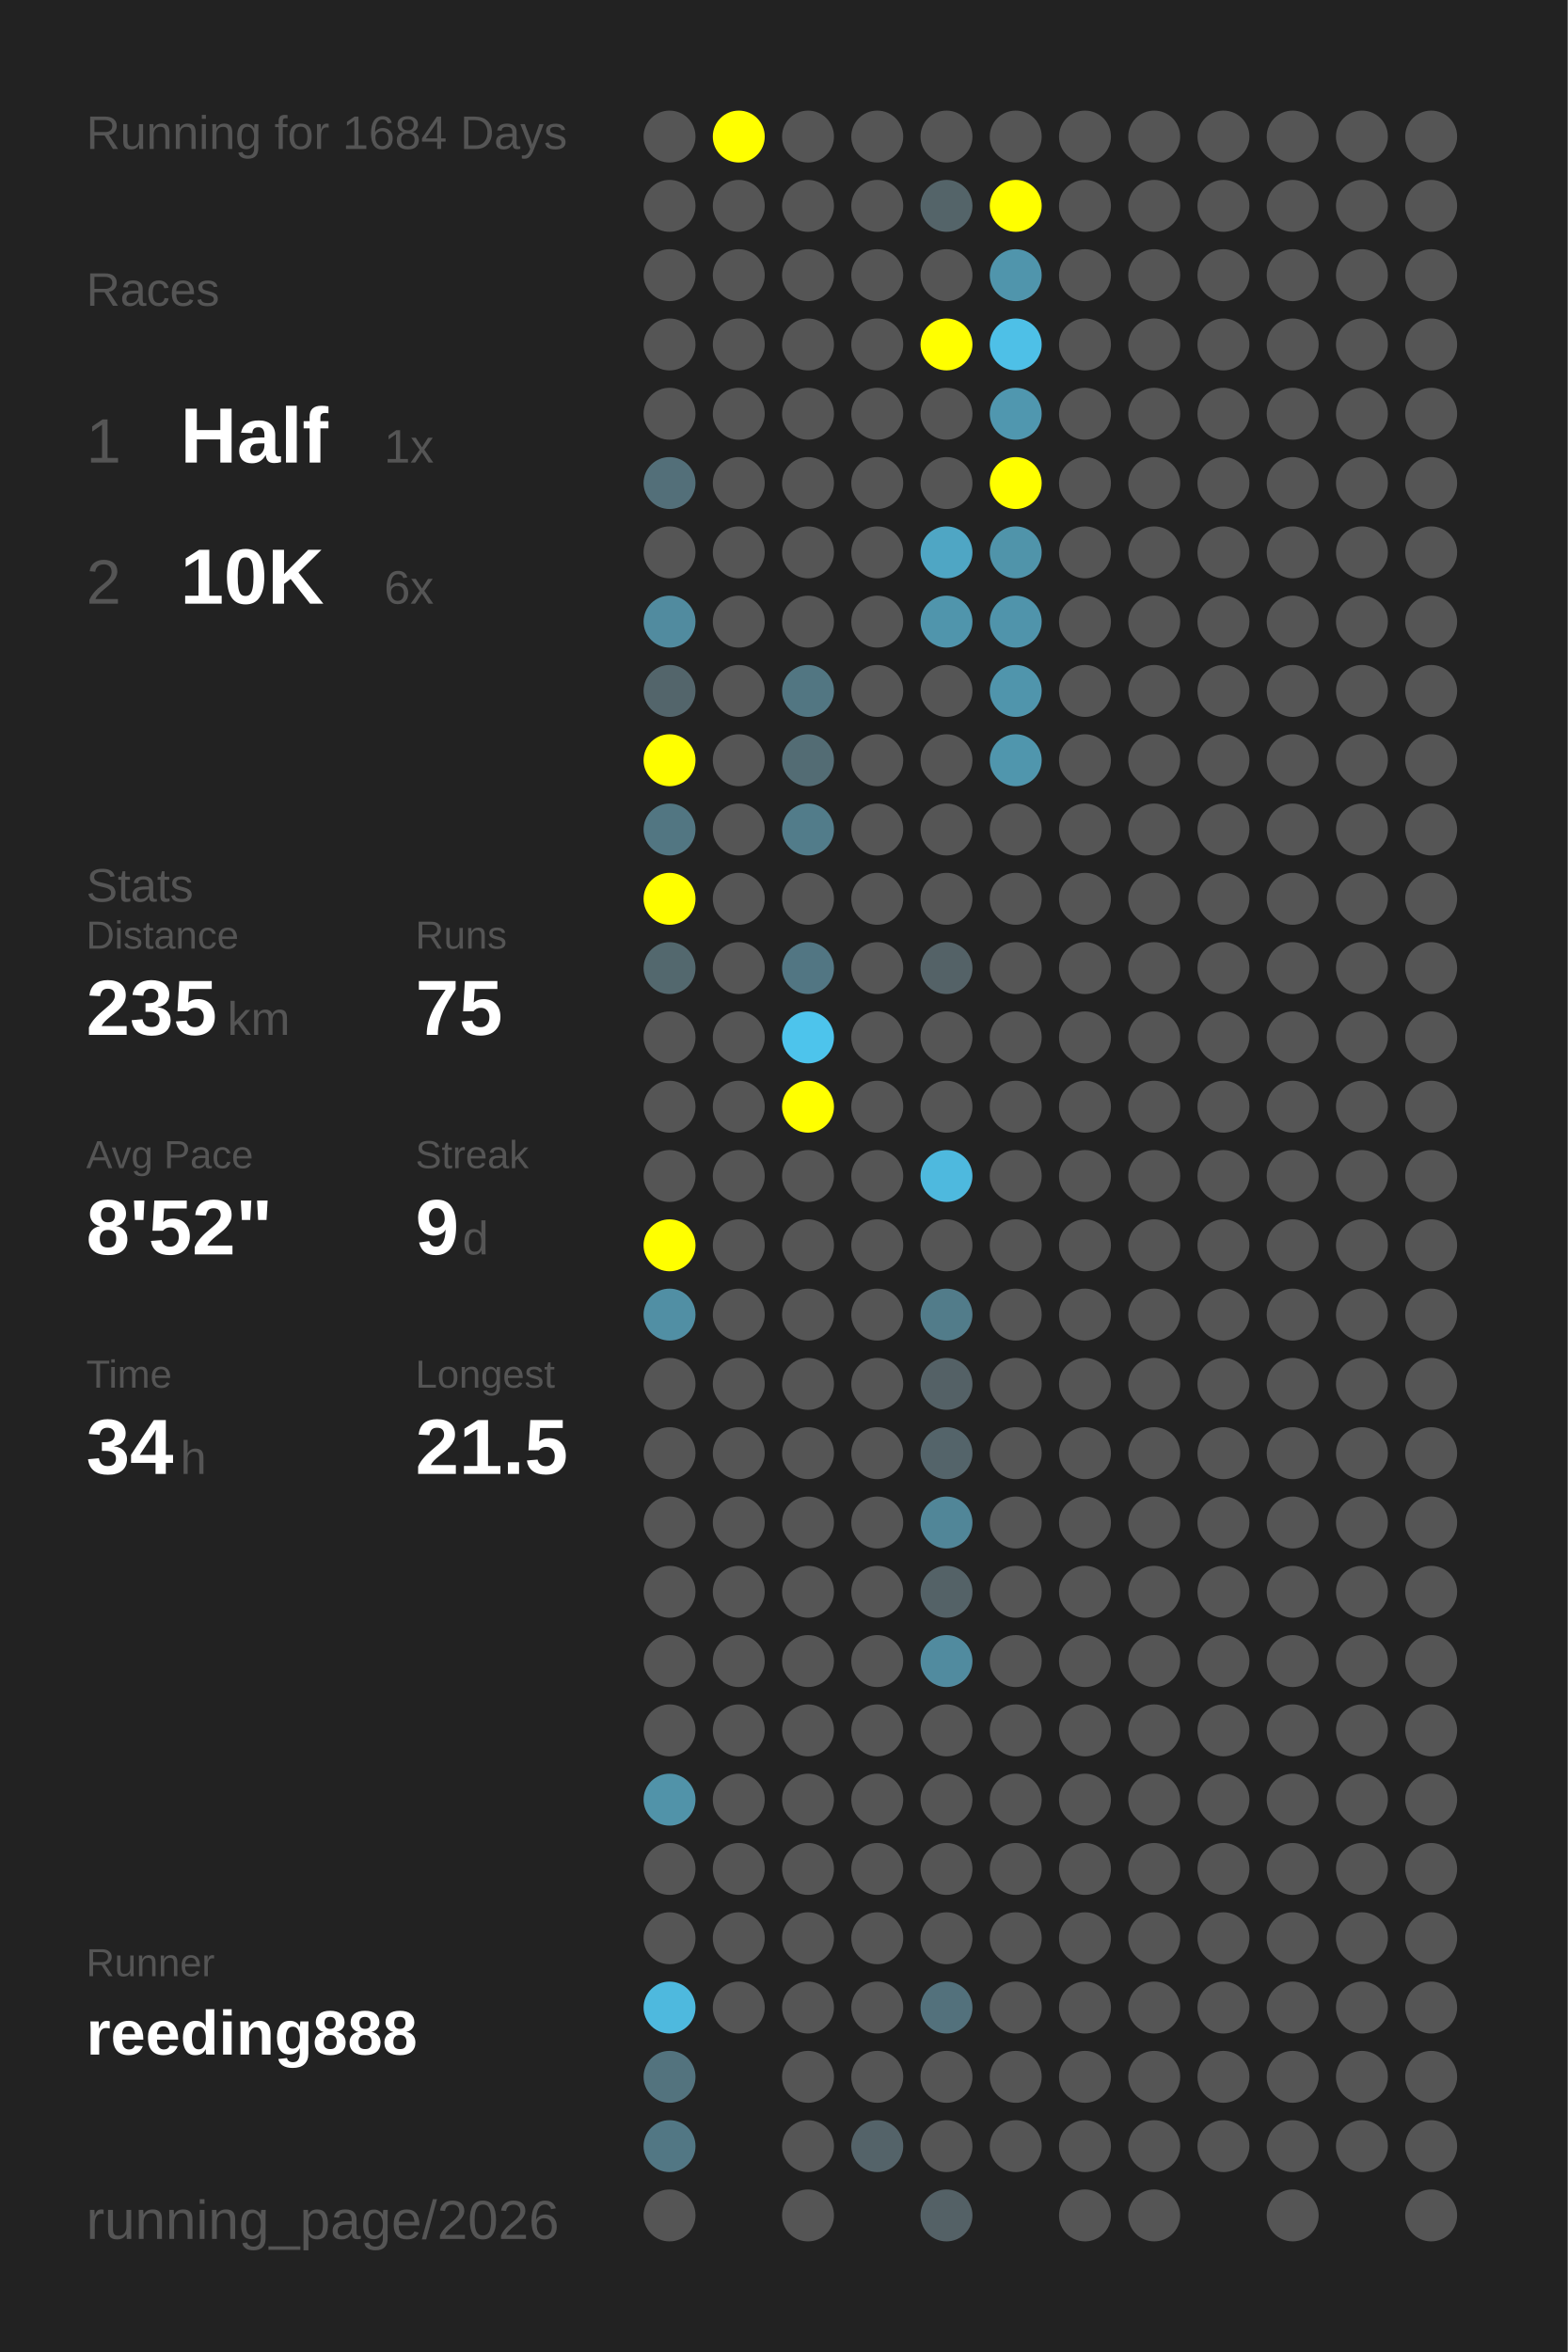
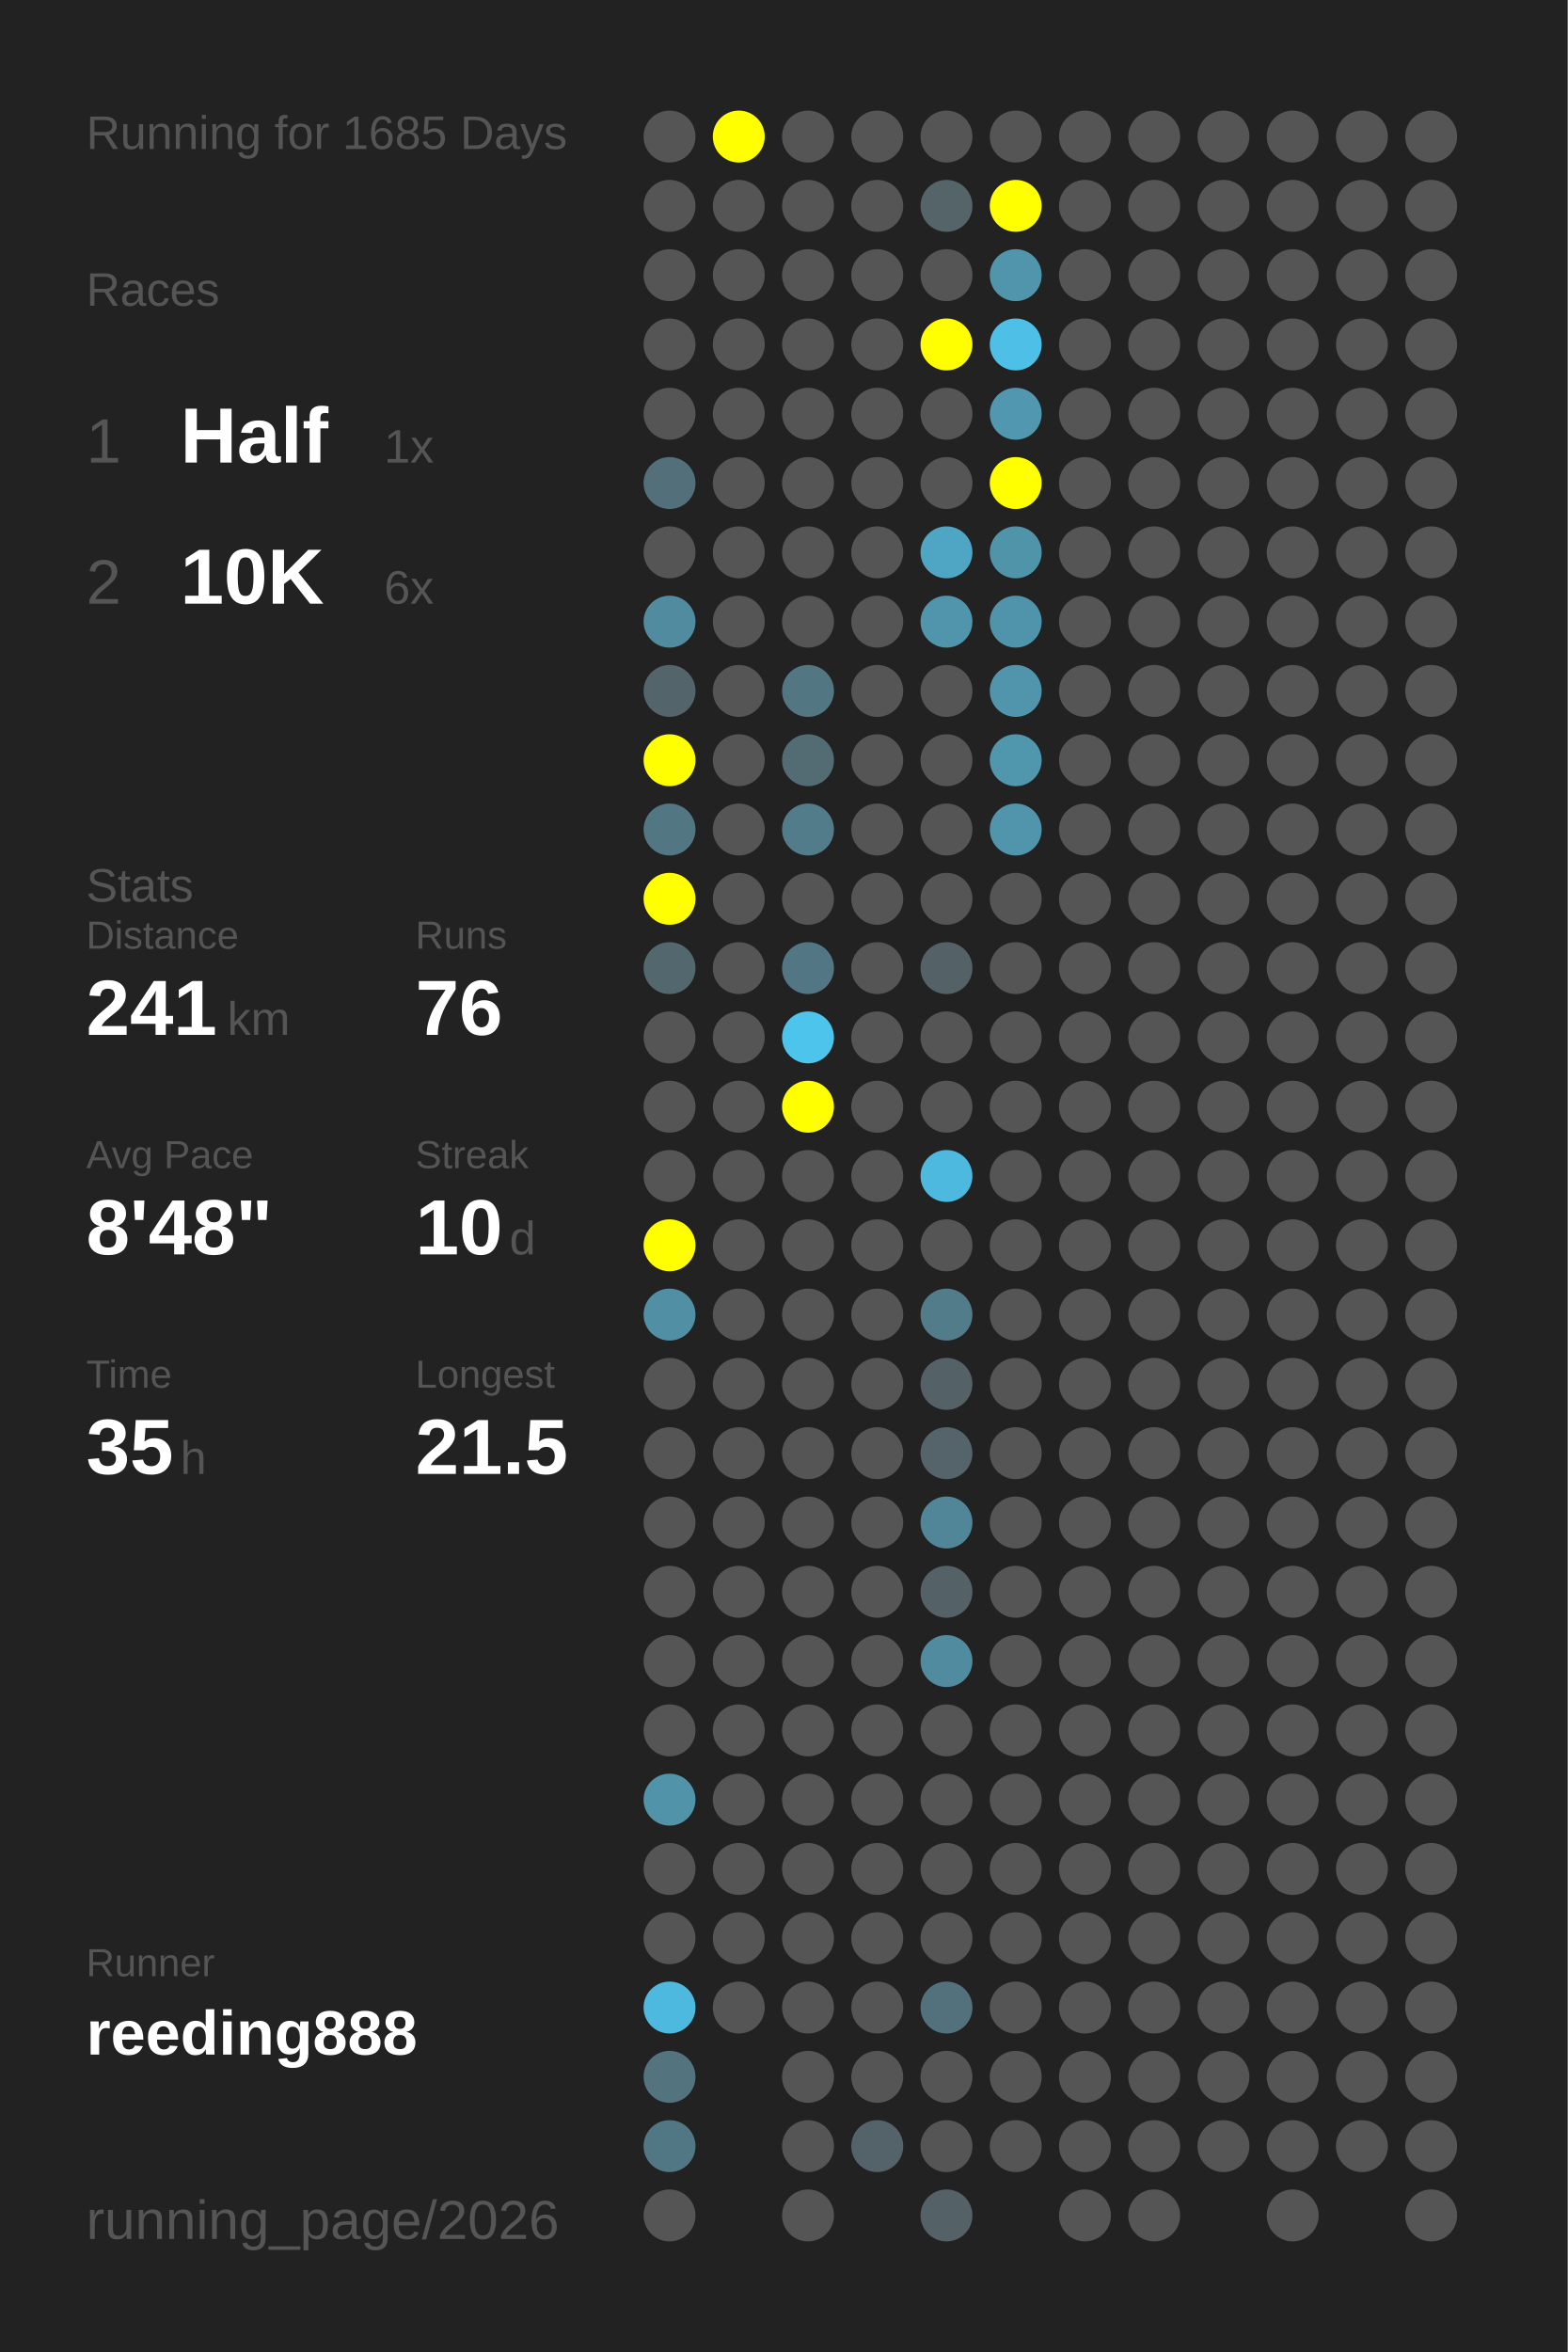
<svg xmlns="http://www.w3.org/2000/svg" baseProfile="full" height="300mm" version="1.1" viewBox="0,0,200,300" width="200mm">
  <defs />
  <rect fill="#222222" height="300" width="200" x="0" y="0" />
-   <text fill="#555555" style="font-size:6px; font-family:Arial;" x="11" y="19">Running for 1684 Days</text>
+   <text fill="#555555" style="font-size:6px; font-family:Arial;" x="11" y="19">Running for 1685 Days</text>
  <text fill="#555555" style="font-size:6px; font-family:Arial;" x="11" y="39">Races</text>
  <text fill="#555555" style="font-size:8px; font-family:Arial;" x="11" y="59">1</text>
  <text fill="#FFFFFF" style="font-size:10px; font-family:Arial; font-weight:bold;" x="23" y="59">Half</text>
  <text fill="#555555" style="font-size:6px; font-family:Arial;" x="49" y="59">1x</text>
  <text fill="#555555" style="font-size:8px; font-family:Arial;" x="11" y="77">2</text>
  <text fill="#FFFFFF" style="font-size:10px; font-family:Arial; font-weight:bold;" x="23" y="77">10K</text>
  <text fill="#555555" style="font-size:6px; font-family:Arial;" x="49" y="77">6x</text>
  <text fill="#555555" style="font-size:6px; font-family:Arial;" x="11" y="115">Stats</text>
  <text fill="#555555" style="font-size:5px; font-family:Arial;" x="11" y="121">Distance</text>
-   <text fill="#FFFFFF" style="font-size:10px; font-family:Arial; font-weight:bold;" x="11" y="132">235</text>
+   <text fill="#FFFFFF" style="font-size:10px; font-family:Arial; font-weight:bold;" x="11" y="132">241</text>
  <text fill="#555555" style="font-size:6px; font-family:Arial;" x="29" y="132">km</text>
  <text fill="#555555" style="font-size:5px; font-family:Arial;" x="53" y="121">Runs</text>
-   <text fill="#FFFFFF" style="font-size:10px; font-family:Arial; font-weight:bold;" x="53" y="132">75</text>
+   <text fill="#FFFFFF" style="font-size:10px; font-family:Arial; font-weight:bold;" x="53" y="132">76</text>
  <text fill="#555555" style="font-size:5px; font-family:Arial;" x="11" y="149">Avg Pace</text>
-   <text fill="#FFFFFF" style="font-size:10px; font-family:Arial; font-weight:bold;" x="11" y="160">8'52"</text>
+   <text fill="#FFFFFF" style="font-size:10px; font-family:Arial; font-weight:bold;" x="11" y="160">8'48"</text>
  <text fill="#555555" style="font-size:5px; font-family:Arial;" x="53" y="149">Streak</text>
-   <text fill="#FFFFFF" style="font-size:10px; font-family:Arial; font-weight:bold;" x="53" y="160">9</text>
-   <text fill="#555555" style="font-size:6px; font-family:Arial;" x="59" y="160">d</text>
+   <text fill="#FFFFFF" style="font-size:10px; font-family:Arial; font-weight:bold;" x="53" y="160">10</text>
+   <text fill="#555555" style="font-size:6px; font-family:Arial;" x="65" y="160">d</text>
  <text fill="#555555" style="font-size:5px; font-family:Arial;" x="11" y="177">Time</text>
-   <text fill="#FFFFFF" style="font-size:10px; font-family:Arial; font-weight:bold;" x="11" y="188">34</text>
+   <text fill="#FFFFFF" style="font-size:10px; font-family:Arial; font-weight:bold;" x="11" y="188">35</text>
  <text fill="#555555" style="font-size:6px; font-family:Arial;" x="23" y="188">h</text>
  <text fill="#555555" style="font-size:5px; font-family:Arial;" x="53" y="177">Longest</text>
  <text fill="#FFFFFF" style="font-size:10px; font-family:Arial; font-weight:bold;" x="53" y="188">21.5</text>
  <text fill="#555555" style="font-size:5px; font-family:Arial;" x="11" y="252.065">Runner</text>
  <text fill="#FFFFFF" style="font-size:8px; font-family:Arial; font-weight:bold;" x="11" y="262.065">reeding888</text>
  <text fill="#555555" style="font-size:7px; font-family:Arial;" x="11" y="285.581">running_page/2026</text>
  <circle cx="85.417" cy="17.419" fill="#555555" r="3.312" />
  <circle cx="85.417" cy="26.258" fill="#555555" r="3.312" />
  <circle cx="85.417" cy="35.097" fill="#555555" r="3.312" />
  <circle cx="85.417" cy="43.935" fill="#555555" r="3.312" />
  <circle cx="85.417" cy="52.774" fill="#555555" r="3.312" />
  <circle cx="85.417" cy="61.613" fill="#536f79" r="3.312" />
  <circle cx="85.417" cy="70.452" fill="#555555" r="3.312" />
  <circle cx="85.417" cy="79.29" fill="#518b9f" r="3.312" />
  <circle cx="85.417" cy="88.129" fill="#53656b" r="3.312" />
  <circle cx="85.417" cy="96.968" fill="#FFFF00" r="3.312" />
  <circle cx="85.417" cy="105.806" fill="#527682" r="3.312" />
  <circle cx="85.417" cy="114.645" fill="#FFFF00" r="3.312" />
  <circle cx="85.417" cy="123.484" fill="#53686e" r="3.312" />
  <circle cx="85.417" cy="132.323" fill="#555555" r="3.312" />
  <circle cx="85.417" cy="141.161" fill="#555555" r="3.312" />
  <circle cx="85.417" cy="150" fill="#555555" r="3.312" />
  <circle cx="85.417" cy="158.839" fill="#FFFF00" r="3.312" />
  <circle cx="85.417" cy="167.677" fill="#518fa4" r="3.312" />
  <circle cx="85.417" cy="176.516" fill="#555555" r="3.312" />
  <circle cx="85.417" cy="185.355" fill="#555555" r="3.312" />
  <circle cx="85.417" cy="194.194" fill="#555555" r="3.312" />
  <circle cx="85.417" cy="203.032" fill="#555555" r="3.312" />
  <circle cx="85.417" cy="211.871" fill="#555555" r="3.312" />
  <circle cx="85.417" cy="220.71" fill="#555555" r="3.312" />
  <circle cx="85.417" cy="229.548" fill="#5193a9" r="3.312" />
  <circle cx="85.417" cy="238.387" fill="#555555" r="3.312" />
  <circle cx="85.417" cy="247.226" fill="#555555" r="3.312" />
  <circle cx="85.417" cy="256.065" fill="#4eb9de" r="3.312" />
  <circle cx="85.417" cy="264.903" fill="#53737e" r="3.312" />
  <circle cx="85.417" cy="273.742" fill="#527784" r="3.312" />
  <circle cx="85.417" cy="282.581" fill="#555555" r="3.312" />
  <circle cx="94.25" cy="17.419" fill="#FFFF00" r="3.312" />
  <circle cx="94.25" cy="26.258" fill="#555555" r="3.312" />
  <circle cx="94.25" cy="35.097" fill="#555555" r="3.312" />
  <circle cx="94.25" cy="43.935" fill="#555555" r="3.312" />
  <circle cx="94.25" cy="52.774" fill="#555555" r="3.312" />
  <circle cx="94.25" cy="61.613" fill="#555555" r="3.312" />
  <circle cx="94.25" cy="70.452" fill="#555555" r="3.312" />
  <circle cx="94.25" cy="79.29" fill="#555555" r="3.312" />
  <circle cx="94.25" cy="88.129" fill="#555555" r="3.312" />
  <circle cx="94.25" cy="96.968" fill="#555555" r="3.312" />
  <circle cx="94.25" cy="105.806" fill="#555555" r="3.312" />
  <circle cx="94.25" cy="114.645" fill="#555555" r="3.312" />
  <circle cx="94.25" cy="123.484" fill="#555555" r="3.312" />
  <circle cx="94.25" cy="132.323" fill="#555555" r="3.312" />
  <circle cx="94.25" cy="141.161" fill="#555555" r="3.312" />
  <circle cx="94.25" cy="150" fill="#555555" r="3.312" />
  <circle cx="94.25" cy="158.839" fill="#555555" r="3.312" />
  <circle cx="94.25" cy="167.677" fill="#555555" r="3.312" />
  <circle cx="94.25" cy="176.516" fill="#555555" r="3.312" />
  <circle cx="94.25" cy="185.355" fill="#555555" r="3.312" />
  <circle cx="94.25" cy="194.194" fill="#555555" r="3.312" />
  <circle cx="94.25" cy="203.032" fill="#555555" r="3.312" />
  <circle cx="94.25" cy="211.871" fill="#555555" r="3.312" />
  <circle cx="94.25" cy="220.71" fill="#555555" r="3.312" />
  <circle cx="94.25" cy="229.548" fill="#555555" r="3.312" />
  <circle cx="94.25" cy="238.387" fill="#555555" r="3.312" />
  <circle cx="94.25" cy="247.226" fill="#555555" r="3.312" />
  <circle cx="94.25" cy="256.065" fill="#555555" r="3.312" />
  <circle cx="103.083" cy="17.419" fill="#555555" r="3.312" />
  <circle cx="103.083" cy="26.258" fill="#555555" r="3.312" />
  <circle cx="103.083" cy="35.097" fill="#555555" r="3.312" />
  <circle cx="103.083" cy="43.935" fill="#555555" r="3.312" />
  <circle cx="103.083" cy="52.774" fill="#555555" r="3.312" />
  <circle cx="103.083" cy="61.613" fill="#555555" r="3.312" />
  <circle cx="103.083" cy="70.452" fill="#555555" r="3.312" />
  <circle cx="103.083" cy="79.29" fill="#555555" r="3.312" />
  <circle cx="103.083" cy="88.129" fill="#527682" r="3.312" />
  <circle cx="103.083" cy="96.968" fill="#536c74" r="3.312" />
  <circle cx="103.083" cy="105.806" fill="#527c8a" r="3.312" />
  <circle cx="103.083" cy="114.645" fill="#555555" r="3.312" />
  <circle cx="103.083" cy="123.484" fill="#527683" r="3.312" />
  <circle cx="103.083" cy="132.323" fill="#4dc4ec" r="3.312" />
  <circle cx="103.083" cy="141.161" fill="#FFFF00" r="3.312" />
  <circle cx="103.083" cy="150" fill="#555555" r="3.312" />
  <circle cx="103.083" cy="158.839" fill="#555555" r="3.312" />
  <circle cx="103.083" cy="167.677" fill="#555555" r="3.312" />
  <circle cx="103.083" cy="176.516" fill="#555555" r="3.312" />
  <circle cx="103.083" cy="185.355" fill="#555555" r="3.312" />
  <circle cx="103.083" cy="194.194" fill="#555555" r="3.312" />
  <circle cx="103.083" cy="203.032" fill="#555555" r="3.312" />
  <circle cx="103.083" cy="211.871" fill="#555555" r="3.312" />
  <circle cx="103.083" cy="220.71" fill="#555555" r="3.312" />
  <circle cx="103.083" cy="229.548" fill="#555555" r="3.312" />
  <circle cx="103.083" cy="238.387" fill="#555555" r="3.312" />
  <circle cx="103.083" cy="247.226" fill="#555555" r="3.312" />
  <circle cx="103.083" cy="256.065" fill="#555555" r="3.312" />
  <circle cx="103.083" cy="264.903" fill="#555555" r="3.312" />
  <circle cx="103.083" cy="273.742" fill="#555555" r="3.312" />
  <circle cx="103.083" cy="282.581" fill="#555555" r="3.312" />
  <circle cx="111.917" cy="17.419" fill="#555555" r="3.312" />
  <circle cx="111.917" cy="26.258" fill="#555555" r="3.312" />
  <circle cx="111.917" cy="35.097" fill="#555555" r="3.312" />
  <circle cx="111.917" cy="43.935" fill="#555555" r="3.312" />
  <circle cx="111.917" cy="52.774" fill="#555555" r="3.312" />
  <circle cx="111.917" cy="61.613" fill="#555555" r="3.312" />
  <circle cx="111.917" cy="70.452" fill="#555555" r="3.312" />
  <circle cx="111.917" cy="79.29" fill="#555555" r="3.312" />
  <circle cx="111.917" cy="88.129" fill="#555555" r="3.312" />
  <circle cx="111.917" cy="96.968" fill="#555555" r="3.312" />
  <circle cx="111.917" cy="105.806" fill="#555555" r="3.312" />
  <circle cx="111.917" cy="114.645" fill="#555555" r="3.312" />
  <circle cx="111.917" cy="123.484" fill="#555555" r="3.312" />
  <circle cx="111.917" cy="132.323" fill="#555555" r="3.312" />
  <circle cx="111.917" cy="141.161" fill="#555555" r="3.312" />
  <circle cx="111.917" cy="150" fill="#555555" r="3.312" />
  <circle cx="111.917" cy="158.839" fill="#555555" r="3.312" />
  <circle cx="111.917" cy="167.677" fill="#555555" r="3.312" />
  <circle cx="111.917" cy="176.516" fill="#555555" r="3.312" />
  <circle cx="111.917" cy="185.355" fill="#555555" r="3.312" />
  <circle cx="111.917" cy="194.194" fill="#555555" r="3.312" />
  <circle cx="111.917" cy="203.032" fill="#555555" r="3.312" />
  <circle cx="111.917" cy="211.871" fill="#555555" r="3.312" />
  <circle cx="111.917" cy="220.71" fill="#555555" r="3.312" />
  <circle cx="111.917" cy="229.548" fill="#555555" r="3.312" />
  <circle cx="111.917" cy="238.387" fill="#555555" r="3.312" />
  <circle cx="111.917" cy="247.226" fill="#555555" r="3.312" />
  <circle cx="111.917" cy="256.065" fill="#555555" r="3.312" />
  <circle cx="111.917" cy="264.903" fill="#555555" r="3.312" />
  <circle cx="111.917" cy="273.742" fill="#546369" r="3.312" />
  <circle cx="120.75" cy="17.419" fill="#555555" r="3.312" />
  <circle cx="120.75" cy="26.258" fill="#546469" r="3.312" />
  <circle cx="120.75" cy="35.097" fill="#555555" r="3.312" />
  <circle cx="120.75" cy="43.935" fill="#FFFF00" r="3.312" />
  <circle cx="120.75" cy="52.774" fill="#555555" r="3.312" />
  <circle cx="120.75" cy="61.613" fill="#555555" r="3.312" />
  <circle cx="120.75" cy="70.452" fill="#4fa6c4" r="3.312" />
  <circle cx="120.75" cy="79.29" fill="#5095ac" r="3.312" />
  <circle cx="120.75" cy="88.129" fill="#555555" r="3.312" />
  <circle cx="120.75" cy="96.968" fill="#555555" r="3.312" />
  <circle cx="120.75" cy="105.806" fill="#555555" r="3.312" />
  <circle cx="120.75" cy="114.645" fill="#555555" r="3.312" />
  <circle cx="120.75" cy="123.484" fill="#546267" r="3.312" />
  <circle cx="120.75" cy="132.323" fill="#555555" r="3.312" />
  <circle cx="120.75" cy="141.161" fill="#555555" r="3.312" />
  <circle cx="120.75" cy="150" fill="#4eb9de" r="3.312" />
  <circle cx="120.75" cy="158.839" fill="#555555" r="3.312" />
  <circle cx="120.75" cy="167.677" fill="#527c8a" r="3.312" />
  <circle cx="120.75" cy="176.516" fill="#546166" r="3.312" />
  <circle cx="120.75" cy="185.355" fill="#54646a" r="3.312" />
  <circle cx="120.75" cy="194.194" fill="#518698" r="3.312" />
  <circle cx="120.75" cy="203.032" fill="#546267" r="3.312" />
  <circle cx="120.75" cy="211.871" fill="#518b9f" r="3.312" />
  <circle cx="120.75" cy="220.71" fill="#555555" r="3.312" />
  <circle cx="120.75" cy="229.548" fill="#555555" r="3.312" />
  <circle cx="120.75" cy="238.387" fill="#555555" r="3.312" />
  <circle cx="120.75" cy="247.226" fill="#555555" r="3.312" />
  <circle cx="120.75" cy="256.065" fill="#53717c" r="3.312" />
  <circle cx="120.75" cy="264.903" fill="#555555" r="3.312" />
  <circle cx="120.75" cy="273.742" fill="#555555" r="3.312" />
  <circle cx="120.75" cy="282.581" fill="#546166" r="3.312" />
  <circle cx="129.583" cy="17.419" fill="#555555" r="3.312" />
  <circle cx="129.583" cy="26.258" fill="#FFFF00" r="3.312" />
  <circle cx="129.583" cy="35.097" fill="#5095ac" r="3.312" />
  <circle cx="129.583" cy="43.935" fill="#4ec0e7" r="3.312" />
  <circle cx="129.583" cy="52.774" fill="#5097af" r="3.312" />
  <circle cx="129.583" cy="61.613" fill="#FFFF00" r="3.312" />
  <circle cx="129.583" cy="70.452" fill="#5094aa" r="3.312" />
  <circle cx="129.583" cy="79.29" fill="#5094ab" r="3.312" />
  <circle cx="129.583" cy="88.129" fill="#5095ac" r="3.312" />
  <circle cx="129.583" cy="96.968" fill="#5096ad" r="3.312" />
-   <circle cx="129.583" cy="105.806" fill="#555555" r="3.312" />
+   <circle cx="129.583" cy="105.806" fill="#5095ac" r="3.312" />
  <circle cx="129.583" cy="114.645" fill="#555555" r="3.312" />
  <circle cx="129.583" cy="123.484" fill="#555555" r="3.312" />
  <circle cx="129.583" cy="132.323" fill="#555555" r="3.312" />
  <circle cx="129.583" cy="141.161" fill="#555555" r="3.312" />
  <circle cx="129.583" cy="150" fill="#555555" r="3.312" />
  <circle cx="129.583" cy="158.839" fill="#555555" r="3.312" />
  <circle cx="129.583" cy="167.677" fill="#555555" r="3.312" />
  <circle cx="129.583" cy="176.516" fill="#555555" r="3.312" />
  <circle cx="129.583" cy="185.355" fill="#555555" r="3.312" />
  <circle cx="129.583" cy="194.194" fill="#555555" r="3.312" />
  <circle cx="129.583" cy="203.032" fill="#555555" r="3.312" />
  <circle cx="129.583" cy="211.871" fill="#555555" r="3.312" />
  <circle cx="129.583" cy="220.71" fill="#555555" r="3.312" />
  <circle cx="129.583" cy="229.548" fill="#555555" r="3.312" />
  <circle cx="129.583" cy="238.387" fill="#555555" r="3.312" />
  <circle cx="129.583" cy="247.226" fill="#555555" r="3.312" />
  <circle cx="129.583" cy="256.065" fill="#555555" r="3.312" />
  <circle cx="129.583" cy="264.903" fill="#555555" r="3.312" />
  <circle cx="129.583" cy="273.742" fill="#555555" r="3.312" />
  <circle cx="138.417" cy="17.419" fill="#555555" r="3.312" />
  <circle cx="138.417" cy="26.258" fill="#555555" r="3.312" />
  <circle cx="138.417" cy="35.097" fill="#555555" r="3.312" />
  <circle cx="138.417" cy="43.935" fill="#555555" r="3.312" />
  <circle cx="138.417" cy="52.774" fill="#555555" r="3.312" />
  <circle cx="138.417" cy="61.613" fill="#555555" r="3.312" />
  <circle cx="138.417" cy="70.452" fill="#555555" r="3.312" />
  <circle cx="138.417" cy="79.29" fill="#555555" r="3.312" />
  <circle cx="138.417" cy="88.129" fill="#555555" r="3.312" />
  <circle cx="138.417" cy="96.968" fill="#555555" r="3.312" />
  <circle cx="138.417" cy="105.806" fill="#555555" r="3.312" />
  <circle cx="138.417" cy="114.645" fill="#555555" r="3.312" />
  <circle cx="138.417" cy="123.484" fill="#555555" r="3.312" />
  <circle cx="138.417" cy="132.323" fill="#555555" r="3.312" />
  <circle cx="138.417" cy="141.161" fill="#555555" r="3.312" />
  <circle cx="138.417" cy="150" fill="#555555" r="3.312" />
  <circle cx="138.417" cy="158.839" fill="#555555" r="3.312" />
  <circle cx="138.417" cy="167.677" fill="#555555" r="3.312" />
  <circle cx="138.417" cy="176.516" fill="#555555" r="3.312" />
  <circle cx="138.417" cy="185.355" fill="#555555" r="3.312" />
  <circle cx="138.417" cy="194.194" fill="#555555" r="3.312" />
  <circle cx="138.417" cy="203.032" fill="#555555" r="3.312" />
  <circle cx="138.417" cy="211.871" fill="#555555" r="3.312" />
  <circle cx="138.417" cy="220.71" fill="#555555" r="3.312" />
  <circle cx="138.417" cy="229.548" fill="#555555" r="3.312" />
  <circle cx="138.417" cy="238.387" fill="#555555" r="3.312" />
  <circle cx="138.417" cy="247.226" fill="#555555" r="3.312" />
  <circle cx="138.417" cy="256.065" fill="#555555" r="3.312" />
  <circle cx="138.417" cy="264.903" fill="#555555" r="3.312" />
  <circle cx="138.417" cy="273.742" fill="#555555" r="3.312" />
  <circle cx="138.417" cy="282.581" fill="#555555" r="3.312" />
  <circle cx="147.25" cy="17.419" fill="#555555" r="3.312" />
  <circle cx="147.25" cy="26.258" fill="#555555" r="3.312" />
  <circle cx="147.25" cy="35.097" fill="#555555" r="3.312" />
  <circle cx="147.25" cy="43.935" fill="#555555" r="3.312" />
  <circle cx="147.25" cy="52.774" fill="#555555" r="3.312" />
  <circle cx="147.25" cy="61.613" fill="#555555" r="3.312" />
  <circle cx="147.25" cy="70.452" fill="#555555" r="3.312" />
  <circle cx="147.25" cy="79.29" fill="#555555" r="3.312" />
  <circle cx="147.25" cy="88.129" fill="#555555" r="3.312" />
  <circle cx="147.25" cy="96.968" fill="#555555" r="3.312" />
  <circle cx="147.25" cy="105.806" fill="#555555" r="3.312" />
  <circle cx="147.25" cy="114.645" fill="#555555" r="3.312" />
  <circle cx="147.25" cy="123.484" fill="#555555" r="3.312" />
  <circle cx="147.25" cy="132.323" fill="#555555" r="3.312" />
  <circle cx="147.25" cy="141.161" fill="#555555" r="3.312" />
  <circle cx="147.25" cy="150" fill="#555555" r="3.312" />
  <circle cx="147.25" cy="158.839" fill="#555555" r="3.312" />
  <circle cx="147.25" cy="167.677" fill="#555555" r="3.312" />
  <circle cx="147.25" cy="176.516" fill="#555555" r="3.312" />
  <circle cx="147.25" cy="185.355" fill="#555555" r="3.312" />
  <circle cx="147.25" cy="194.194" fill="#555555" r="3.312" />
  <circle cx="147.25" cy="203.032" fill="#555555" r="3.312" />
  <circle cx="147.25" cy="211.871" fill="#555555" r="3.312" />
  <circle cx="147.25" cy="220.71" fill="#555555" r="3.312" />
  <circle cx="147.25" cy="229.548" fill="#555555" r="3.312" />
  <circle cx="147.25" cy="238.387" fill="#555555" r="3.312" />
  <circle cx="147.25" cy="247.226" fill="#555555" r="3.312" />
  <circle cx="147.25" cy="256.065" fill="#555555" r="3.312" />
  <circle cx="147.25" cy="264.903" fill="#555555" r="3.312" />
  <circle cx="147.25" cy="273.742" fill="#555555" r="3.312" />
  <circle cx="147.25" cy="282.581" fill="#555555" r="3.312" />
  <circle cx="156.083" cy="17.419" fill="#555555" r="3.312" />
  <circle cx="156.083" cy="26.258" fill="#555555" r="3.312" />
  <circle cx="156.083" cy="35.097" fill="#555555" r="3.312" />
  <circle cx="156.083" cy="43.935" fill="#555555" r="3.312" />
  <circle cx="156.083" cy="52.774" fill="#555555" r="3.312" />
  <circle cx="156.083" cy="61.613" fill="#555555" r="3.312" />
  <circle cx="156.083" cy="70.452" fill="#555555" r="3.312" />
  <circle cx="156.083" cy="79.29" fill="#555555" r="3.312" />
  <circle cx="156.083" cy="88.129" fill="#555555" r="3.312" />
  <circle cx="156.083" cy="96.968" fill="#555555" r="3.312" />
  <circle cx="156.083" cy="105.806" fill="#555555" r="3.312" />
  <circle cx="156.083" cy="114.645" fill="#555555" r="3.312" />
  <circle cx="156.083" cy="123.484" fill="#555555" r="3.312" />
  <circle cx="156.083" cy="132.323" fill="#555555" r="3.312" />
  <circle cx="156.083" cy="141.161" fill="#555555" r="3.312" />
  <circle cx="156.083" cy="150" fill="#555555" r="3.312" />
  <circle cx="156.083" cy="158.839" fill="#555555" r="3.312" />
  <circle cx="156.083" cy="167.677" fill="#555555" r="3.312" />
  <circle cx="156.083" cy="176.516" fill="#555555" r="3.312" />
  <circle cx="156.083" cy="185.355" fill="#555555" r="3.312" />
  <circle cx="156.083" cy="194.194" fill="#555555" r="3.312" />
  <circle cx="156.083" cy="203.032" fill="#555555" r="3.312" />
  <circle cx="156.083" cy="211.871" fill="#555555" r="3.312" />
  <circle cx="156.083" cy="220.71" fill="#555555" r="3.312" />
  <circle cx="156.083" cy="229.548" fill="#555555" r="3.312" />
  <circle cx="156.083" cy="238.387" fill="#555555" r="3.312" />
  <circle cx="156.083" cy="247.226" fill="#555555" r="3.312" />
  <circle cx="156.083" cy="256.065" fill="#555555" r="3.312" />
  <circle cx="156.083" cy="264.903" fill="#555555" r="3.312" />
  <circle cx="156.083" cy="273.742" fill="#555555" r="3.312" />
  <circle cx="164.917" cy="17.419" fill="#555555" r="3.312" />
  <circle cx="164.917" cy="26.258" fill="#555555" r="3.312" />
  <circle cx="164.917" cy="35.097" fill="#555555" r="3.312" />
  <circle cx="164.917" cy="43.935" fill="#555555" r="3.312" />
  <circle cx="164.917" cy="52.774" fill="#555555" r="3.312" />
  <circle cx="164.917" cy="61.613" fill="#555555" r="3.312" />
  <circle cx="164.917" cy="70.452" fill="#555555" r="3.312" />
  <circle cx="164.917" cy="79.29" fill="#555555" r="3.312" />
  <circle cx="164.917" cy="88.129" fill="#555555" r="3.312" />
  <circle cx="164.917" cy="96.968" fill="#555555" r="3.312" />
  <circle cx="164.917" cy="105.806" fill="#555555" r="3.312" />
  <circle cx="164.917" cy="114.645" fill="#555555" r="3.312" />
  <circle cx="164.917" cy="123.484" fill="#555555" r="3.312" />
  <circle cx="164.917" cy="132.323" fill="#555555" r="3.312" />
  <circle cx="164.917" cy="141.161" fill="#555555" r="3.312" />
  <circle cx="164.917" cy="150" fill="#555555" r="3.312" />
  <circle cx="164.917" cy="158.839" fill="#555555" r="3.312" />
  <circle cx="164.917" cy="167.677" fill="#555555" r="3.312" />
  <circle cx="164.917" cy="176.516" fill="#555555" r="3.312" />
  <circle cx="164.917" cy="185.355" fill="#555555" r="3.312" />
  <circle cx="164.917" cy="194.194" fill="#555555" r="3.312" />
  <circle cx="164.917" cy="203.032" fill="#555555" r="3.312" />
  <circle cx="164.917" cy="211.871" fill="#555555" r="3.312" />
  <circle cx="164.917" cy="220.71" fill="#555555" r="3.312" />
  <circle cx="164.917" cy="229.548" fill="#555555" r="3.312" />
  <circle cx="164.917" cy="238.387" fill="#555555" r="3.312" />
  <circle cx="164.917" cy="247.226" fill="#555555" r="3.312" />
  <circle cx="164.917" cy="256.065" fill="#555555" r="3.312" />
  <circle cx="164.917" cy="264.903" fill="#555555" r="3.312" />
  <circle cx="164.917" cy="273.742" fill="#555555" r="3.312" />
  <circle cx="164.917" cy="282.581" fill="#555555" r="3.312" />
  <circle cx="173.75" cy="17.419" fill="#555555" r="3.312" />
  <circle cx="173.75" cy="26.258" fill="#555555" r="3.312" />
  <circle cx="173.75" cy="35.097" fill="#555555" r="3.312" />
  <circle cx="173.75" cy="43.935" fill="#555555" r="3.312" />
  <circle cx="173.75" cy="52.774" fill="#555555" r="3.312" />
  <circle cx="173.75" cy="61.613" fill="#555555" r="3.312" />
  <circle cx="173.75" cy="70.452" fill="#555555" r="3.312" />
  <circle cx="173.75" cy="79.29" fill="#555555" r="3.312" />
  <circle cx="173.75" cy="88.129" fill="#555555" r="3.312" />
  <circle cx="173.75" cy="96.968" fill="#555555" r="3.312" />
  <circle cx="173.75" cy="105.806" fill="#555555" r="3.312" />
  <circle cx="173.75" cy="114.645" fill="#555555" r="3.312" />
  <circle cx="173.75" cy="123.484" fill="#555555" r="3.312" />
  <circle cx="173.75" cy="132.323" fill="#555555" r="3.312" />
  <circle cx="173.75" cy="141.161" fill="#555555" r="3.312" />
  <circle cx="173.75" cy="150" fill="#555555" r="3.312" />
  <circle cx="173.75" cy="158.839" fill="#555555" r="3.312" />
  <circle cx="173.75" cy="167.677" fill="#555555" r="3.312" />
  <circle cx="173.75" cy="176.516" fill="#555555" r="3.312" />
  <circle cx="173.75" cy="185.355" fill="#555555" r="3.312" />
  <circle cx="173.75" cy="194.194" fill="#555555" r="3.312" />
  <circle cx="173.75" cy="203.032" fill="#555555" r="3.312" />
  <circle cx="173.75" cy="211.871" fill="#555555" r="3.312" />
  <circle cx="173.75" cy="220.71" fill="#555555" r="3.312" />
  <circle cx="173.75" cy="229.548" fill="#555555" r="3.312" />
  <circle cx="173.75" cy="238.387" fill="#555555" r="3.312" />
  <circle cx="173.75" cy="247.226" fill="#555555" r="3.312" />
  <circle cx="173.75" cy="256.065" fill="#555555" r="3.312" />
  <circle cx="173.75" cy="264.903" fill="#555555" r="3.312" />
  <circle cx="173.75" cy="273.742" fill="#555555" r="3.312" />
  <circle cx="182.583" cy="17.419" fill="#555555" r="3.312" />
  <circle cx="182.583" cy="26.258" fill="#555555" r="3.312" />
  <circle cx="182.583" cy="35.097" fill="#555555" r="3.312" />
  <circle cx="182.583" cy="43.935" fill="#555555" r="3.312" />
  <circle cx="182.583" cy="52.774" fill="#555555" r="3.312" />
  <circle cx="182.583" cy="61.613" fill="#555555" r="3.312" />
  <circle cx="182.583" cy="70.452" fill="#555555" r="3.312" />
  <circle cx="182.583" cy="79.29" fill="#555555" r="3.312" />
  <circle cx="182.583" cy="88.129" fill="#555555" r="3.312" />
  <circle cx="182.583" cy="96.968" fill="#555555" r="3.312" />
  <circle cx="182.583" cy="105.806" fill="#555555" r="3.312" />
  <circle cx="182.583" cy="114.645" fill="#555555" r="3.312" />
  <circle cx="182.583" cy="123.484" fill="#555555" r="3.312" />
  <circle cx="182.583" cy="132.323" fill="#555555" r="3.312" />
  <circle cx="182.583" cy="141.161" fill="#555555" r="3.312" />
  <circle cx="182.583" cy="150" fill="#555555" r="3.312" />
  <circle cx="182.583" cy="158.839" fill="#555555" r="3.312" />
  <circle cx="182.583" cy="167.677" fill="#555555" r="3.312" />
  <circle cx="182.583" cy="176.516" fill="#555555" r="3.312" />
  <circle cx="182.583" cy="185.355" fill="#555555" r="3.312" />
  <circle cx="182.583" cy="194.194" fill="#555555" r="3.312" />
  <circle cx="182.583" cy="203.032" fill="#555555" r="3.312" />
  <circle cx="182.583" cy="211.871" fill="#555555" r="3.312" />
  <circle cx="182.583" cy="220.71" fill="#555555" r="3.312" />
  <circle cx="182.583" cy="229.548" fill="#555555" r="3.312" />
  <circle cx="182.583" cy="238.387" fill="#555555" r="3.312" />
  <circle cx="182.583" cy="247.226" fill="#555555" r="3.312" />
  <circle cx="182.583" cy="256.065" fill="#555555" r="3.312" />
  <circle cx="182.583" cy="264.903" fill="#555555" r="3.312" />
  <circle cx="182.583" cy="273.742" fill="#555555" r="3.312" />
  <circle cx="182.583" cy="282.581" fill="#555555" r="3.312" />
</svg>
